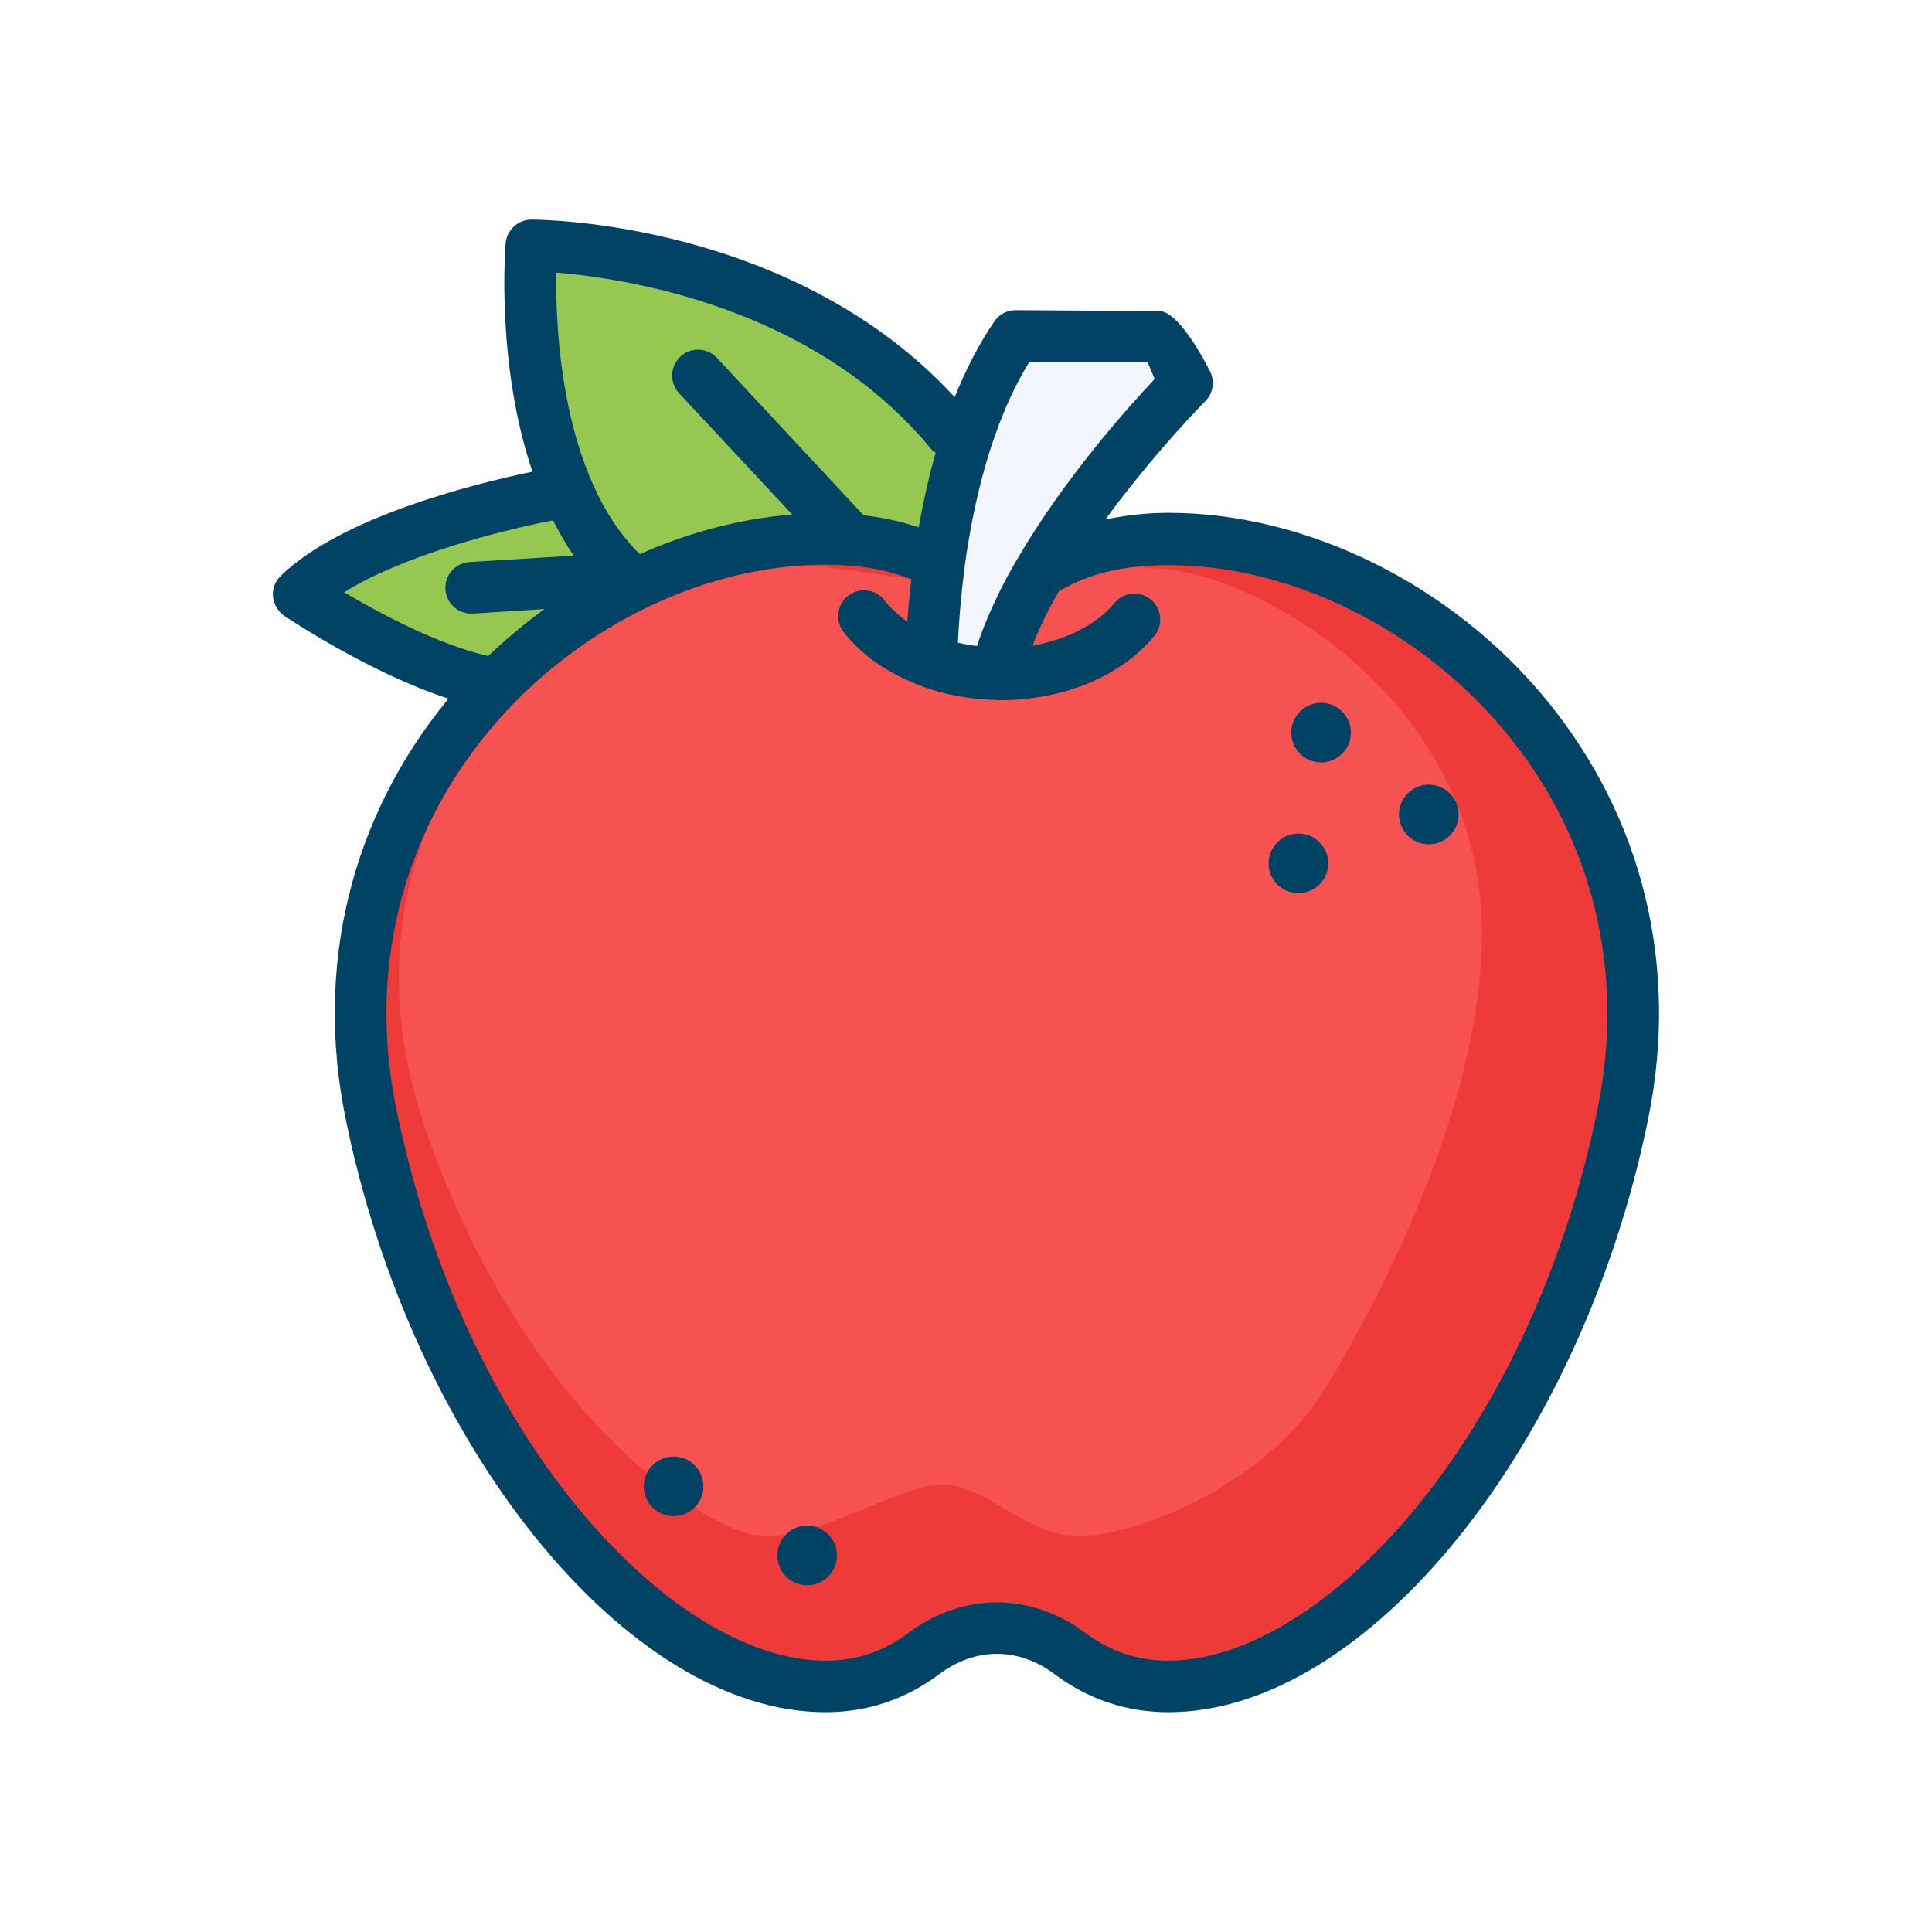
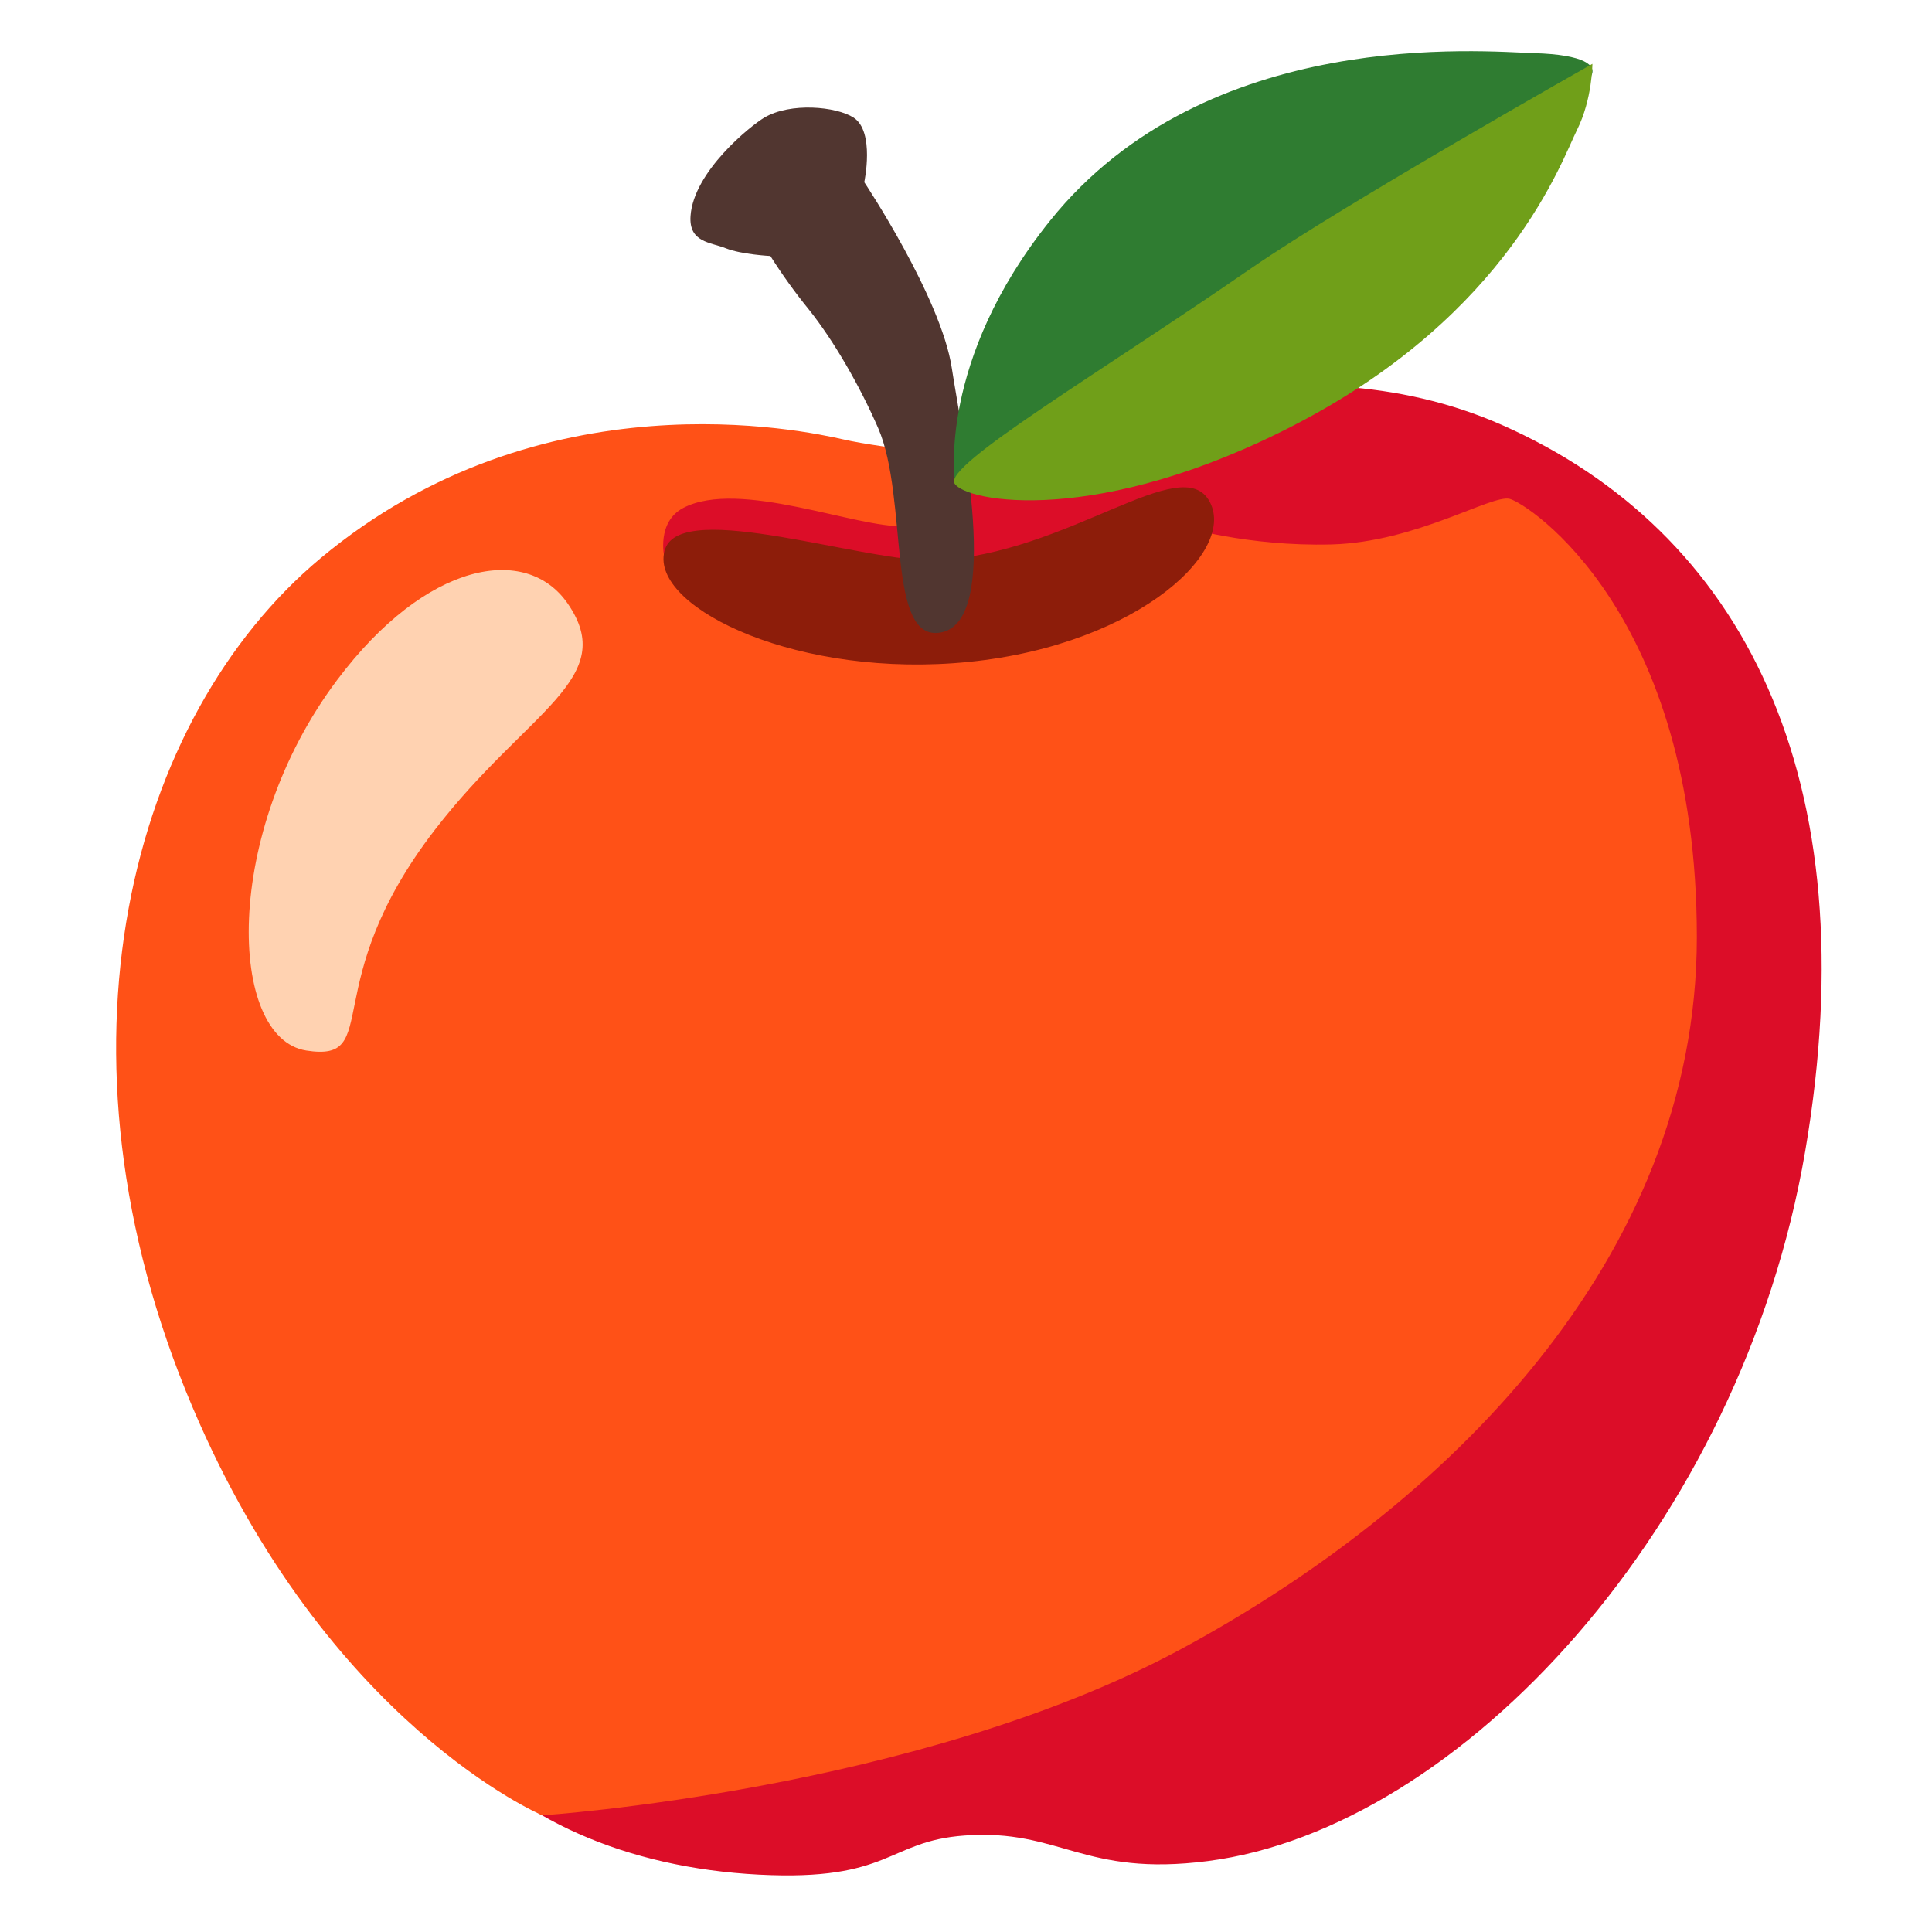
- <svg xmlns="http://www.w3.org/2000/svg" width="800px" height="800px" viewBox="0 0 1024 1024" class="icon" version="1.1">
-   <path d="M283.9 136.9l10.9 119.9-131.3 55 86.2 50.2 91.5-54.8 89.6-24.4 65.1 13.5 16.1-66.1s-51.8-57.5-116.7-80.3-111.4-13-111.4-13z" fill="#95C751" />
-   <path d="M341.2 307.2C273 335 145.4 459.5 204.8 637.1S376.3 888.6 412 894c35.7 5.4 87.6-31.5 116.4-31.5s53.8 34.7 89.5 32 112.8-32.5 149.7-93 117.1-213.9 92.2-328.1c-24.9-114.2-132.3-170.6-181.1-179.8s-132.3 6.3-156.2 5.6c-23.9-0.7-84.6-15.3-116.1-8.5-31.4 6.7-65.2 16.5-65.2 16.5z" fill="#F75252" />
-   <path d="M861.2 471.3c-24.9-114.2-132.3-170.6-181.1-179.8-48.8-9.2-132.3 6.3-156.2 5.6s-84.6-15.3-116.1-8.5c-31.5 6.7-65.2 16.5-65.2 16.5-68.2 27.7-195.9 152.2-136.4 329.9s171.5 251.4 207.1 256.9c35.7 5.4 87.6-31.5 116.4-31.5s53.8 34.7 89.5 32c35.8-2.7 112.8-32.5 149.7-93 37-60.5 117.2-213.9 92.3-328.1zM703 735c-31.4 51.5-96.8 76.7-127.3 79.1-30.4 2.3-51.7-27.2-76.1-27.2-24.5 0-68.7 31.4-99 26.7-30.3-4.6-125.5-67.3-176.1-218.4-50.6-151.1 57.9-257 115.9-280.6 0 0 28.7-8.3 55.5-14 26.7-5.7 78.4 6.6 98.7 7.3 20.3 0.6 91.3-12.6 132.8-4.8 41.5 7.8 132.8 55.8 154 152.9 21.2 97.1-47.1 227.5-78.4 279z" fill="#EF3A3A" />
-   <path d="M499.7 350.6s14.7-115.5 27.3-140.7 23.1-33.4 23.1-33.4l69.1 4.1 8.9 26s-70.8 85.1-81.3 105.2-13.8 44.5-13.8 44.5l-33.3-5.7z" fill="#F2F5FB" />
-   <path d="M819.9 371.3c-50.2-61.4-127.1-99.5-200.6-99.5-11.9 0-22.9 1.4-33.4 3.5 25.7-35.1 52.4-62.2 52.9-62.6 4.4-4.4 5.3-11.1 2.2-16.5 0 0-15.4-31.3-26.5-31.3l-76.2-0.5c-4.5 0-8.8 2.2-11.3 6-8.4 12.3-15.3 26-21 40.1-85.4-92.9-218.4-94.1-224.3-94.1-7.1 0-13.1 5.5-13.7 12.6-0.3 3.7-4.9 64.5 14.2 121-31.8 6.6-101.3 24.1-133.4 55.2-3 2.9-4.5 6.9-4.1 11 0.4 4.1 2.6 7.8 6 10.2 2.1 1.4 45.2 30.3 87 43.9-0.3 0.3-0.6 0.6-0.8 1-50.9 62.3-70.1 140.8-53.8 221.1 35.1 173.8 149.2 315.1 254.4 315.1 22.2 0 42.5-6.8 60.4-20.2 19.1-14.3 41.9-14.3 61 0 17.9 13.4 38.2 20.2 60.4 20.2 105.2 0 219.3-141.4 254.4-315.1 16.2-80.3-2.9-158.8-53.8-221.1zM545.6 191.8h62.6l3.8 9.1c-14.8 15.7-48.5 53.5-72.8 95.4 0 0.1-0.1 0.1-0.1 0.1-0.2 0.4-0.4 0.8-0.7 1.2-1.5 2.6-2.9 5.1-4.3 7.7-0.7 1.2-1.4 2.5-2 3.7-1.7 3.3-3.3 6.6-4.9 10-0.2 0.4-0.4 0.9-0.6 1.3-3.4 7.4-6.4 14.8-8.8 22.1-3.4-0.4-6.8-1-10.1-1.8 0.5-10.1 1.5-24.1 3.6-40.2v-0.2c4.6-33.6 14.1-75.7 34.3-108.4z m-250.8-47.3c35.8 2.9 136.5 17.6 198.9 93.7 0.6 0.8 1.5 1.2 2.2 1.8-3.8 13.4-6.7 26.8-9 39.5-9.1-3.1-18.9-5.2-29.2-6.4L380 189.7c-5.2-5.6-13.8-5.8-19.4-0.7-5.5 5.2-5.8 13.8-0.7 19.4l60 64.3c-27.3 2.2-54.7 9.4-80.8 21-41.3-40.5-44.7-118.1-44.3-149.2z m-1.7 131.3c3.3 6.4 6.8 12.7 11 18.7l-55.2 3.4c-7.6 0.5-13.3 7-12.8 14.5 0.5 7.3 6.5 12.8 13.7 12.8h0.9l37.9-2.4c-10.4 7.6-20.4 15.9-29.8 24.9-26.6-6-57.8-22.8-76.4-33.8 31-19.4 82.5-32.6 110.7-38.1zM846.9 587c-35.4 175.4-146.3 293.2-227.6 293.2-16.3 0-30.7-4.8-44-14.7-14.5-10.8-30.7-16.2-46.9-16.2s-32.4 5.4-46.9 16.2c-13.2 9.9-27.6 14.7-44 14.7-81.3 0-192.2-117.8-227.6-293.2-14.6-72.1 2.5-142.5 48.2-198.3 45.1-55.2 113.9-89.4 179.4-89.4 17.4 0 32.4 2.5 45.5 7.7 0 0.3-0.1 0.6-0.1 1-0.5 4.4-0.9 8.7-1.3 12.7 0 0.4-0.1 0.7-0.1 1.1-0.2 2.6-0.4 5.2-0.6 7.6-4.7-3.3-8.8-7-12.1-11.2-4.6-6-13.2-7.1-19.2-2.5s-7.1 13.2-2.5 19.2c9.7 12.7 24.4 22.5 41.5 28.8 0.2 0.1 0.3 0.2 0.5 0.3 0.2 0.1 0.5 0.1 0.8 0.2 5.7 2 11.6 3.6 17.7 4.7 0.4 0.1 0.7 0.1 1.1 0.2 6.1 1.1 12.4 1.7 18.8 1.9h0.4c0.8 0 1.6 0.1 2.4 0.1 33.4 0 63.9-12.7 81.5-34 4.8-5.8 4-14.5-1.8-19.3-5.8-4.8-14.5-4-19.3 1.8-9.4 11.4-25.3 19.4-43.4 22.6 0.6-1.6 1.2-3.2 1.9-4.9 1.1-2.7 2.4-5.4 3.7-8.1 0.6-1.3 1.2-2.7 1.9-4 1.5-3 3.2-6.2 5-9.3 0.5-0.8 0.9-1.6 1.4-2.5 15.7-9.4 34.7-13.9 58.1-13.9 65.5 0 134.2 34.3 179.4 89.4 45.6 55.6 62.7 126 48.2 198.1z" fill="#004364" />
-   <path d="M700.2 388.3m-15.8 0a15.8 15.8 0 1 0 31.6 0 15.8 15.8 0 1 0-31.6 0Z" fill="#004364" />
-   <path d="M757.3 431.7m-15.8 0a15.8 15.8 0 1 0 31.6 0 15.8 15.8 0 1 0-31.6 0Z" fill="#004364" />
-   <path d="M688.2 457.6m-15.8 0a15.8 15.8 0 1 0 31.6 0 15.8 15.8 0 1 0-31.6 0Z" fill="#004364" />
-   <path d="M427.8 824.4m-15.8 0a15.8 15.8 0 1 0 31.6 0 15.8 15.8 0 1 0-31.6 0Z" fill="#004364" />
-   <path d="M357 787.8m-15.8 0a15.8 15.8 0 1 0 31.6 0 15.8 15.8 0 1 0-31.6 0Z" fill="#004364" />
+ <svg xmlns="http://www.w3.org/2000/svg" width="512" height="512" viewBox="0 0 128 128">
+   <path fill="#DC0D28" d="m45.43 68.14l-5.45-13.51l.15-21.87s14.68-2.2 22.39-3.26s23.04-7.52 37.02-1.33c15.88 7.03 24.3 23.3 20.06 48.1s-22.83 44.87-39.57 47.03c-8.29 1.07-9.77-2.15-16.12-1.69c-5.14.37-4.86 3.04-13.63 2.59c-8.77-.45-16.21-3.71-20.59-9.15s15.74-46.91 15.74-46.91z" />
+   <path fill="#FF5117" d="M21.23 36.99c-12.57 10.5-18.5 32.63-8.47 56.25c8.92 21.02 23.17 27.03 23.17 27.03s24.92-1.63 42.31-11.01s34.18-25.71 34.18-47.18s-11.19-28.73-12.4-29.03c-1.21-.3-6.2 2.87-11.8 3.02c-5.6.15-9.98-1.21-9.98-1.21l-17.69 5.9l-16.54-3.86s-.53-2.31 1.26-3.25c3.72-1.94 11.49 1.36 14.67 1.21s5.9-4.39 5.9-4.39s-7.41-.76-9.98-1.36c-2.57-.58-19.96-4.37-34.63 7.88z" />
+   <path fill="#8D1D0A" d="M62.03 37.12c-4.58.21-16.86-4.1-17.97-.73c-1.18 3.58 7.96 8.33 19.09 7.55c11.61-.81 18.84-7.23 17-10.69c-1.83-3.46-9.36 3.46-18.12 3.87z" />
+   <path fill="#513630" d="M51.04 16.96s-1.93-.1-2.95-.51c-1.02-.41-2.46-.38-2.34-2.14c.2-2.95 3.98-5.98 4.89-6.52c1.73-1.02 4.76-.74 5.91 0c1.43.92.71 4.28.71 4.28s5.09 7.64 5.8 12.32c.65 4.27 3.31 16.73-.71 17.51c-3.67.71-2.14-8.86-4.17-13.54c-1.22-2.8-2.95-5.8-4.58-7.84a36.966 36.966 0 0 1-2.56-3.56z" />
+   <path fill="#2F7C31" d="M105.41 5.05c.41-.71-.41-1.43-3.77-1.53c-3.36-.1-21.69-1.83-32.07 11.1c-7.46 9.29-6.31 17.21-6.31 17.21l6.82.31l35.33-27.09z" />
+   <path fill="#709F19" d="M82.9 17.77c6.17-4.26 22.6-13.54 22.6-13.54s0 2.34-1.02 4.38S100 20.73 85.95 28.06c-13.19 6.88-21.99 5.19-22.71 3.97c-.7-1.22 9.48-7.23 19.66-14.26z" />
+   <path fill="#FFD2B1" d="M37.6 39.97c-2.73-3.93-9.34-2.82-15.27 5.09c-7.64 10.18-7.23 23.72-2.04 24.54c5.15.81.61-4.38 8.55-14.66c6.08-7.87 12.22-9.98 8.76-14.97z" />
</svg>
